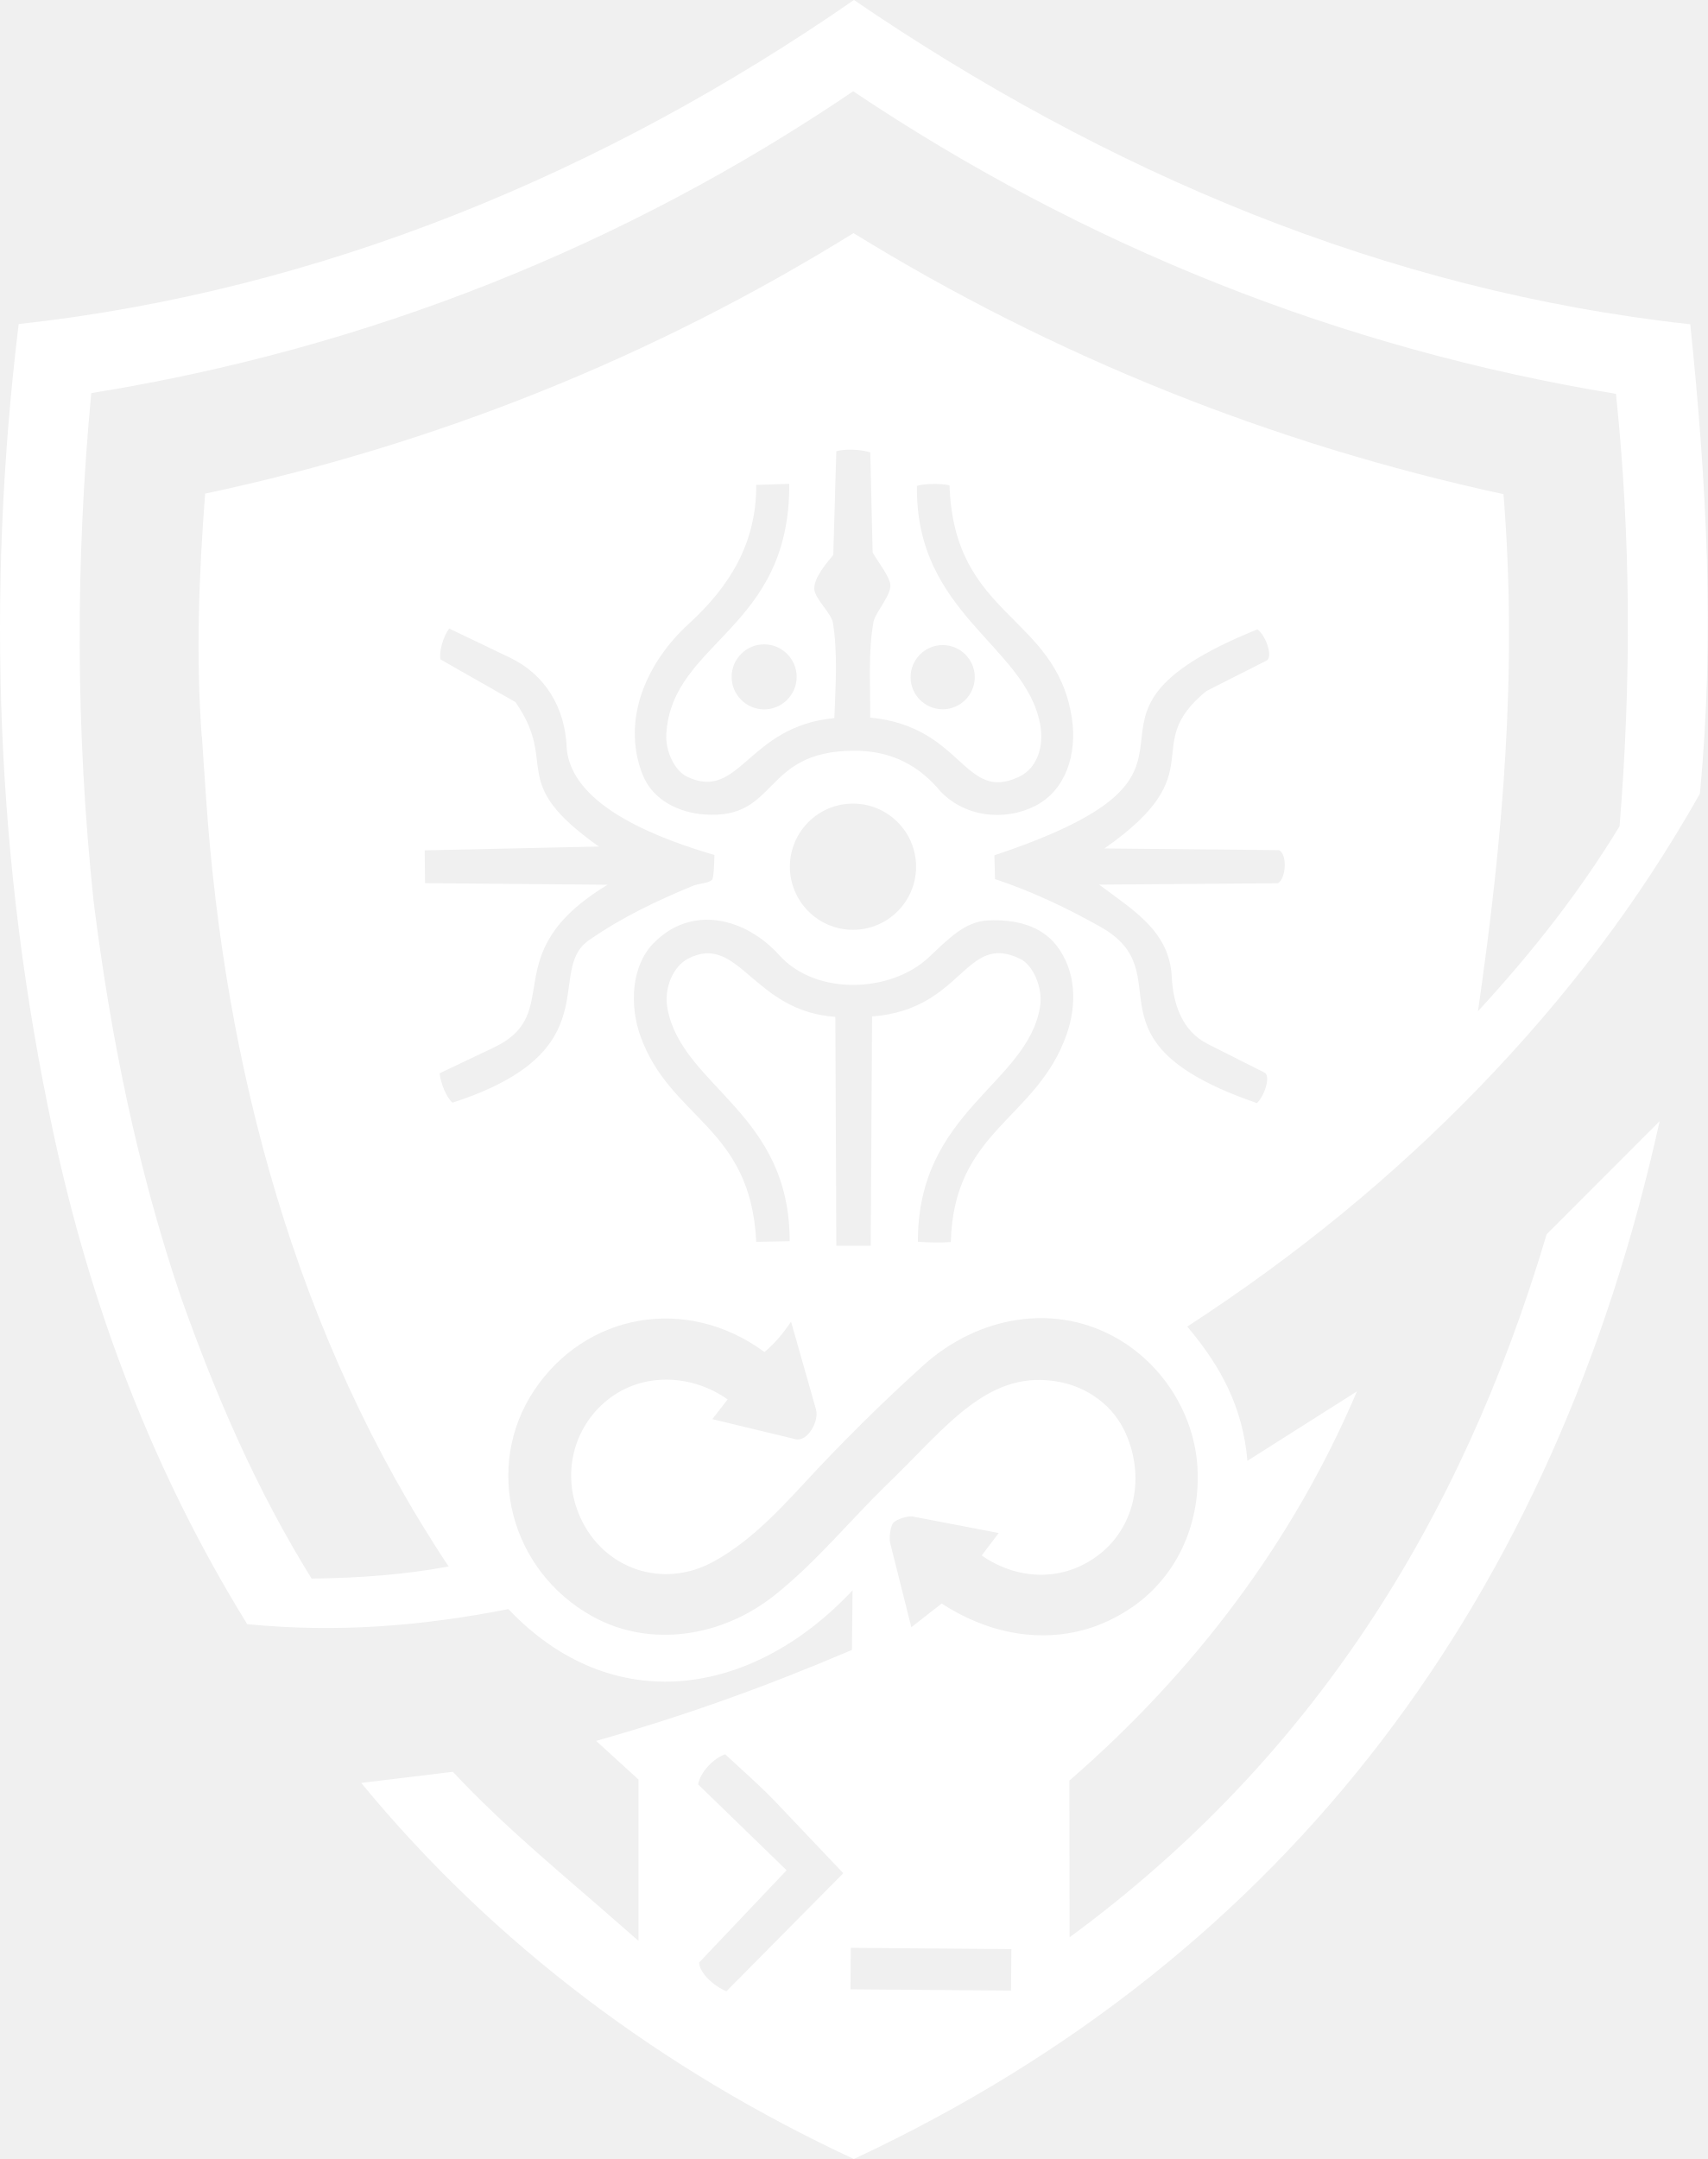
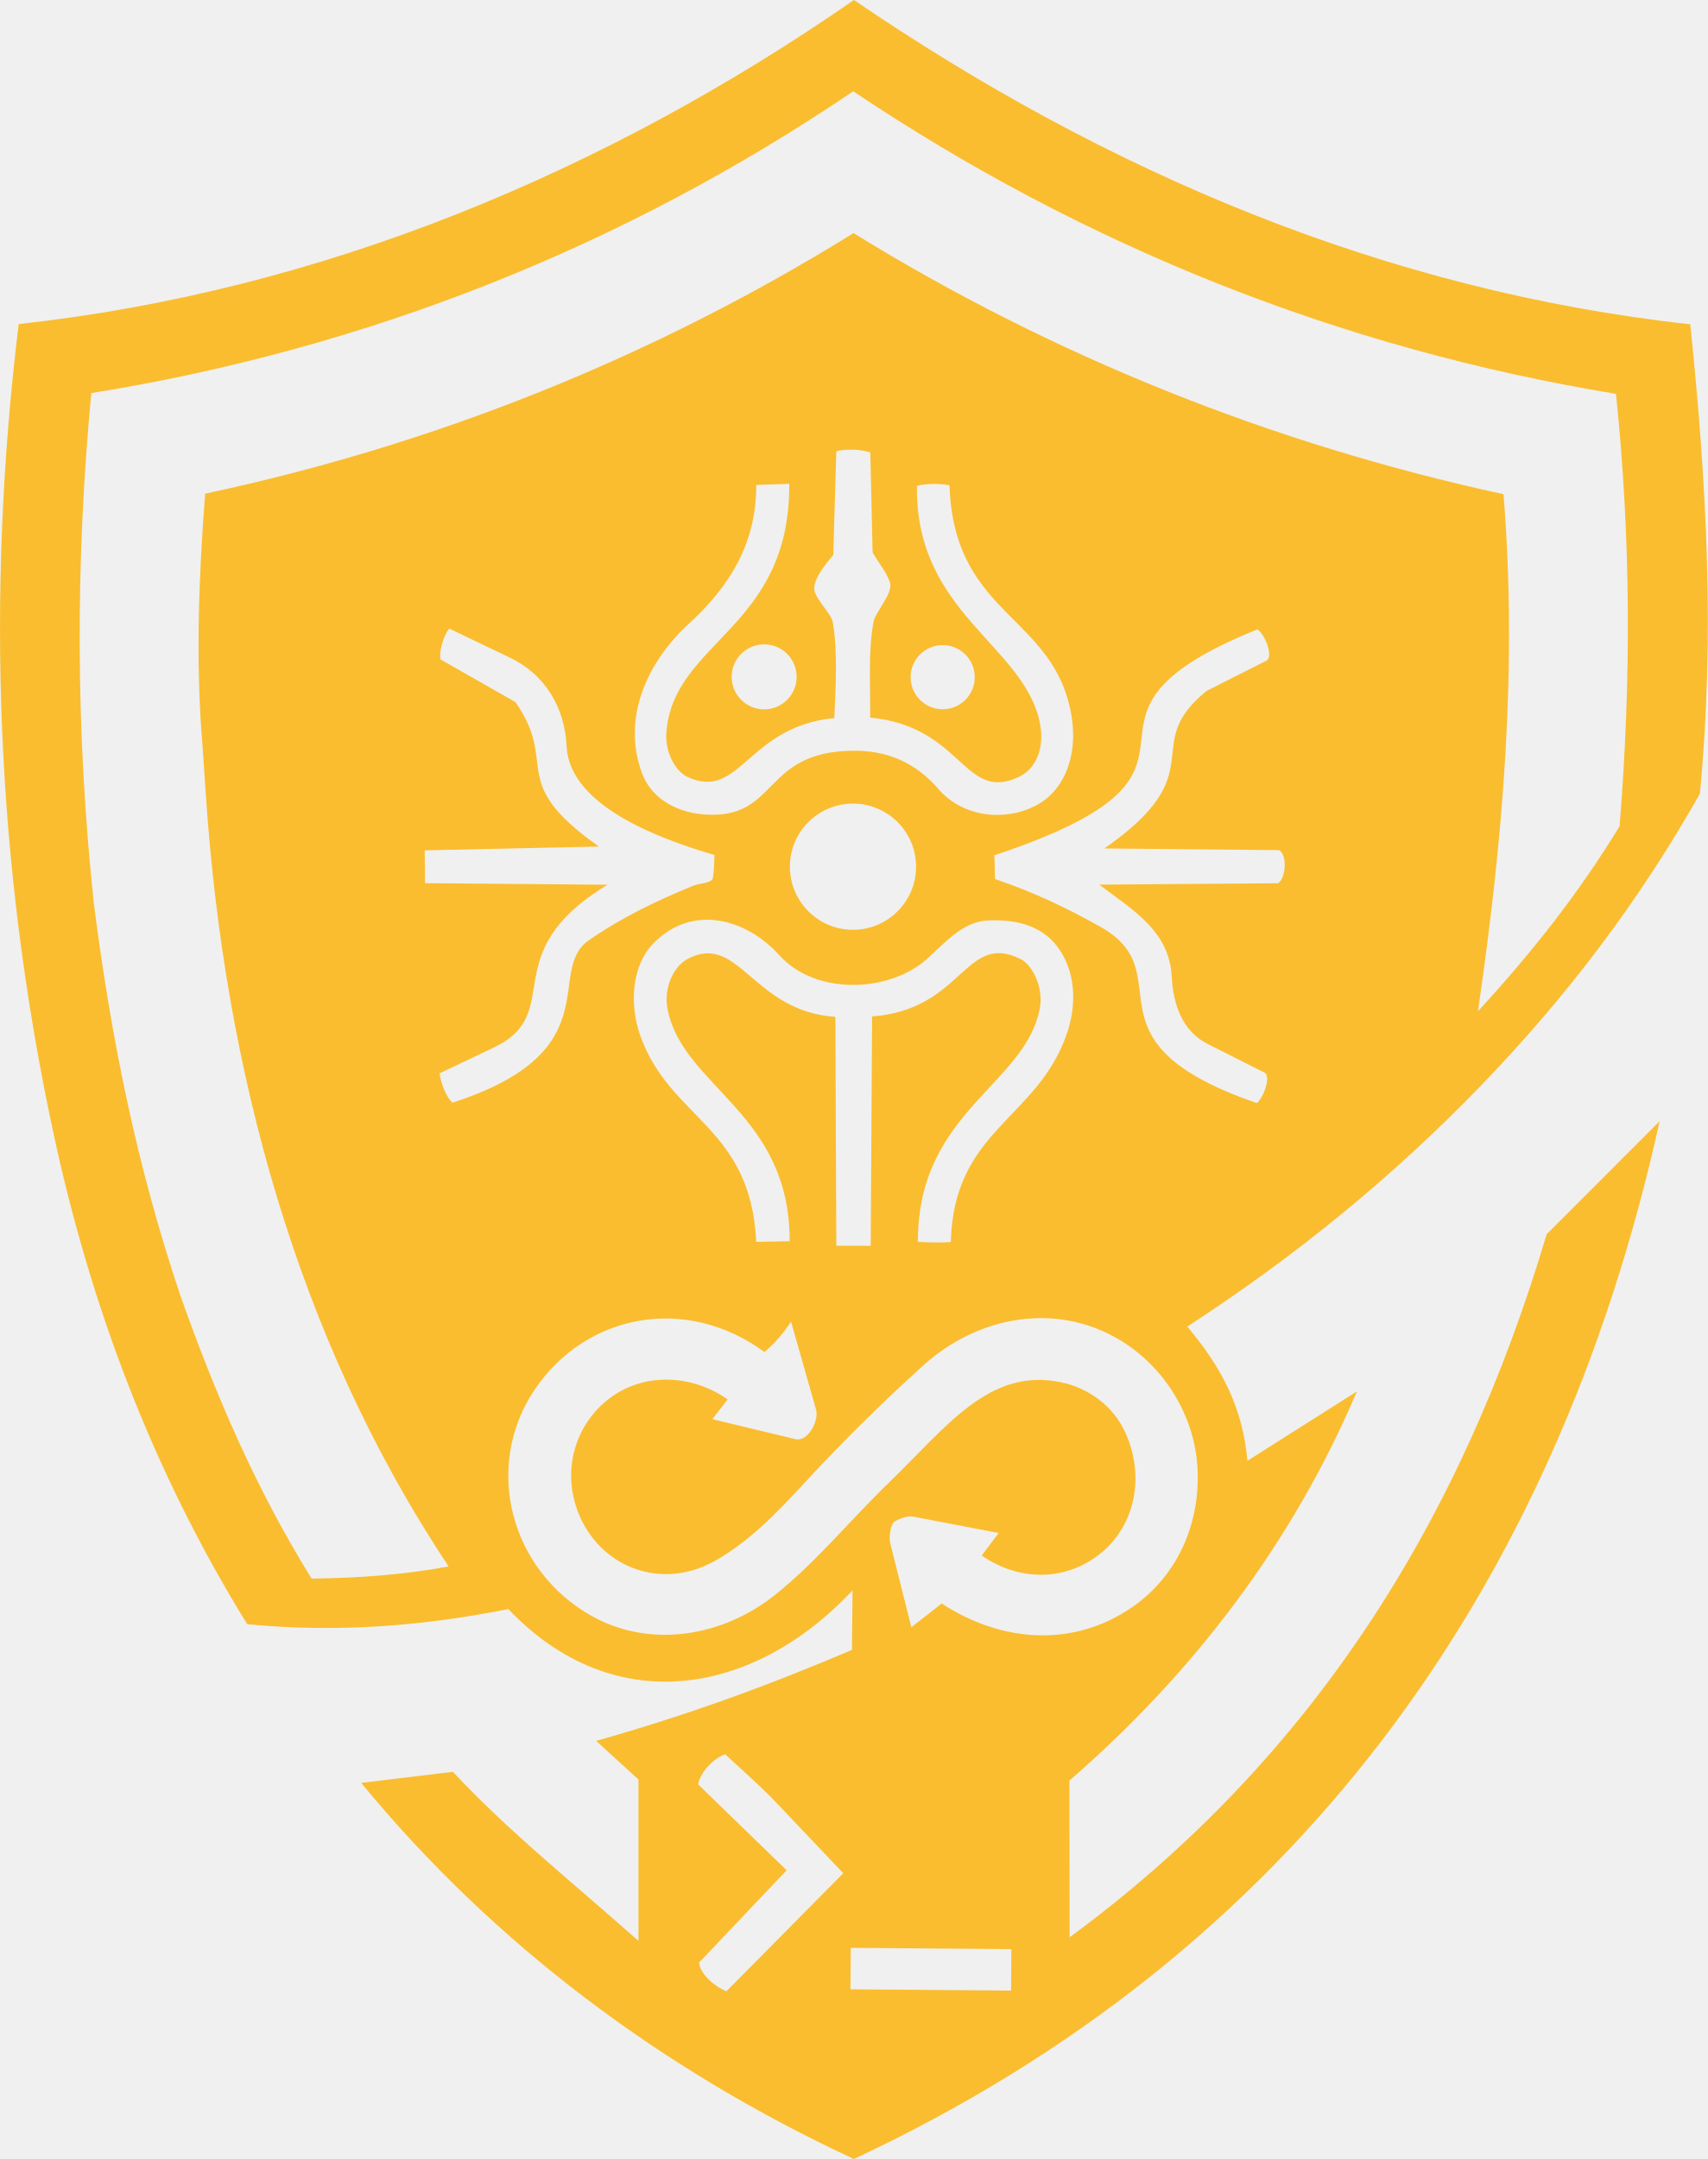
<svg xmlns="http://www.w3.org/2000/svg" id="Layer_1" data-name="Layer 1" viewBox="0 0 161.85 204.59">
  <defs>
    <style>
      .cls-1 {
-         fill: #fff;
+         fill: #fabd2f;
      }
    </style>
  </defs>
  <path class="cls-1" d="M157.29,106.23c-9.88,44.8-34.9,78.99-76.37,98.36-18.07-8.41-34.02-20.24-46.69-35.64l8.69-1.05c5,5.34,10.38,9.69,15.82,14.47l1.77,1.55v-15.29s-4.01-3.66-4.01-3.66c8.61-2.44,16.21-5.2,24.24-8.62l.06-5.65c-9.47,10.12-22.74,12.19-32.62,1.78-8.26,1.63-16.27,2.25-24.75,1.43-8.94-14.47-14.85-30.09-18.4-46.69C-.37,82.02-1.36,56.38,1.77,30.71,30.46,27.56,57.31,16.36,80.93,0c23.85,16.26,50.28,27.55,79.26,30.73,1.55,14.93,2.35,29.59.91,44.49-5.83,10.31-12.67,19.29-20.83,27.74-8.37,8.65-17.47,16.06-27.75,22.75,3.23,3.82,5.27,7.68,5.7,12.72l10.38-6.58c-6.06,14.26-15.41,26.61-27.25,36.88l.02,14.85c22.93-16.85,37.11-39.36,45.21-66.62l10.71-10.72ZM19.12,69.78c-.56-7.59-.28-15.07.32-23,21.71-4.63,42.32-12.83,61.45-24.69,18.89,11.65,39.65,19.98,61.6,24.74,1.35,16.68-.07,32.82-2.42,49,5.25-5.72,9.56-11.21,13.42-17.53,1.12-13.79,1.08-27.34-.34-40.98-26.11-4.28-50.41-14.01-72.29-28.67-21.76,14.74-46.11,24.4-72.21,28.6-1.52,16.07-1.48,32.04.22,48.15,1.63,12.95,4.11,25.16,8.25,37.45,3.36,9.46,7.15,18.25,12.41,26.74,4.58-.06,8.73-.36,12.99-1.15-14.55-21.85-21.25-47.46-22.99-72.82l-.4-5.87ZM88.92,74.76c2.38,2.72,6.31,3.08,9.19,1.61s4-4.9,3.47-8.34c-1.51-9.83-11.19-9.5-11.59-22.04-.84-.19-2.33-.17-3.09.05-.17,12.13,10.24,15.07,11.67,22.56.41,2.14-.28,4.2-1.99,5.01-5.25,2.5-5.3-4.77-14.11-5.61.03-3.14-.21-6.31.33-9.14.23-.91,1.68-2.49,1.58-3.46-.09-.82-1.26-2.27-1.68-3.06l-.22-9.47c-.89-.29-2.38-.35-3.22-.11l-.29,9.83c-.73.87-1.82,2.18-1.8,3.2.01.9,1.61,2.32,1.76,3.19.48,2.86.26,6.14.14,9.07-8.25.77-8.93,7.92-13.94,5.56-1.18-.56-2.09-2.41-1.98-4.09.54-8.77,11.74-9.84,11.65-23.67l-3.13.1c.02,5.55-2.52,9.62-6.42,13.19s-6.38,8.95-4.38,14.19c.99,2.59,3.62,3.69,5.88,3.85,7.09.52,5.39-5.99,14.14-6.04,3.16-.02,5.81,1.07,8.03,3.6ZM41.66,101.71c.11.92.62,2.25,1.22,2.78,15.1-4.87,8.72-12.47,12.93-15.39,3.15-2.19,6.4-3.73,9.89-5.17.53-.22,1.72-.24,1.84-.68s.15-1.47.17-2.23c-4.57-1.35-13.73-4.45-14.01-10.3-.18-3.7-2.05-6.81-5.37-8.4l-5.76-2.76c-.57.75-.99,2.25-.82,2.93l7.1,4.04c4.19,6.01-.94,7.44,7.91,13.69l-16.51.36.03,3.11,17.3.15c-10.84,6.56-3.83,12.12-10.79,15.43l-5.11,2.43ZM119.84,101.64l-5.38-2.71c-2.46-1.24-3.28-3.84-3.41-6.35-.21-4.28-3.51-6.24-6.88-8.75l16.95-.13c.77-.47.89-2.76.09-3.14l-16.54-.16c10.54-7.36,3.19-9.64,9.67-14.92l5.75-2.91c.57-.48-.23-2.5-.93-2.93-21.49,8.71.38,12.96-24.92,21.41l.06,2.25c3.62,1.22,6.75,2.71,9.98,4.52,7.99,4.49-2.32,10.81,14.84,16.71.67-.58,1.36-2.57.72-2.89ZM75.5,64.14c0-1.7-1.38-3.08-3.08-3.08s-3.08,1.38-3.08,3.08,1.38,3.08,3.08,3.08,3.08-1.38,3.08-3.08ZM92.38,64.17c0-1.68-1.36-3.04-3.04-3.04s-3.04,1.36-3.04,3.04,1.36,3.04,3.04,3.04,3.04-1.36,3.04-3.04ZM86.82,82.13c0-3.3-2.68-5.98-5.98-5.98s-5.98,2.68-5.98,5.98,2.68,5.98,5.98,5.98,5.98-2.68,5.98-5.98ZM82.64,96.32c8.66-.63,8.79-8.06,14.08-5.44,1.17.58,2.14,2.7,1.85,4.51-1.2,7.37-11.61,9.86-11.58,22.28,1,.08,2.2.09,3.12.03.28-10.63,8.1-11.57,10.96-19.63,1.03-2.9.9-6.1-.94-8.47-1.53-1.96-4-2.49-6.47-2.38-2.2.1-3.7,1.68-5.64,3.5-3.57,3.36-10.68,3.67-14.16-.2-3.17-3.52-8.33-4.89-11.98-1.08-2.04,2.13-2.22,5.81-1.21,8.67,2.82,7.98,10.48,8.59,11,19.57l3.17-.06c.02-12.15-10.06-14.59-11.56-21.92-.42-2.04.51-4.11,1.92-4.85,4.84-2.51,6.12,4.98,13.97,5.51l.09,21.69h3.26s.13-21.73.13-21.73ZM107.32,152.29c4.44-3.1,6.49-8.17,6.16-13.34-.3-4.66-2.98-9.36-7.4-12-6.02-3.59-13.39-2.25-18.59,2.45-3.98,3.6-7.66,7.24-11.31,11.19-2.59,2.8-5.22,5.55-8.52,7.37-4.84,2.68-10.45.72-12.66-4.16-1.86-4.11-.62-8.59,2.57-11.14,3.37-2.69,8.03-2.42,11.39-.05l-1.45,1.87,7.88,1.9c1.17.28,2.25-1.75,1.95-2.8l-2.37-8.34c-.69,1.04-1.51,2.04-2.52,2.88-7.43-5.46-16.96-3.64-21.81,3.61s-2.32,17.14,5.56,21.47c5.45,2.99,12.25,1.92,17.22-2.04,3.97-3.16,7.11-7.07,10.78-10.62,5.56-5.38,9.54-10.96,16.34-9.56,2.48.51,4.98,2.15,6.18,4.92,1.76,4.04.86,8.55-2.27,11.18-3.32,2.79-7.81,2.82-11.41.32l1.61-2.13-8.14-1.56c-.48-.09-1.49.25-1.81.55s-.45,1.48-.34,1.94l2.01,8,2.88-2.25c5.62,3.68,12.47,4.23,18.07.33ZM68.86,188.68l11.06-11.17-6.34-6.68c-1.46-1.54-3.2-3.05-4.85-4.59-1.07.35-2.36,1.67-2.57,2.85l8.39,8.14-8.29,8.74c.03,1.05,1.51,2.31,2.6,2.73ZM80.63,184.58l-.03,3.93,15.22.12.03-3.93-15.22-.12Z" />
</svg>
